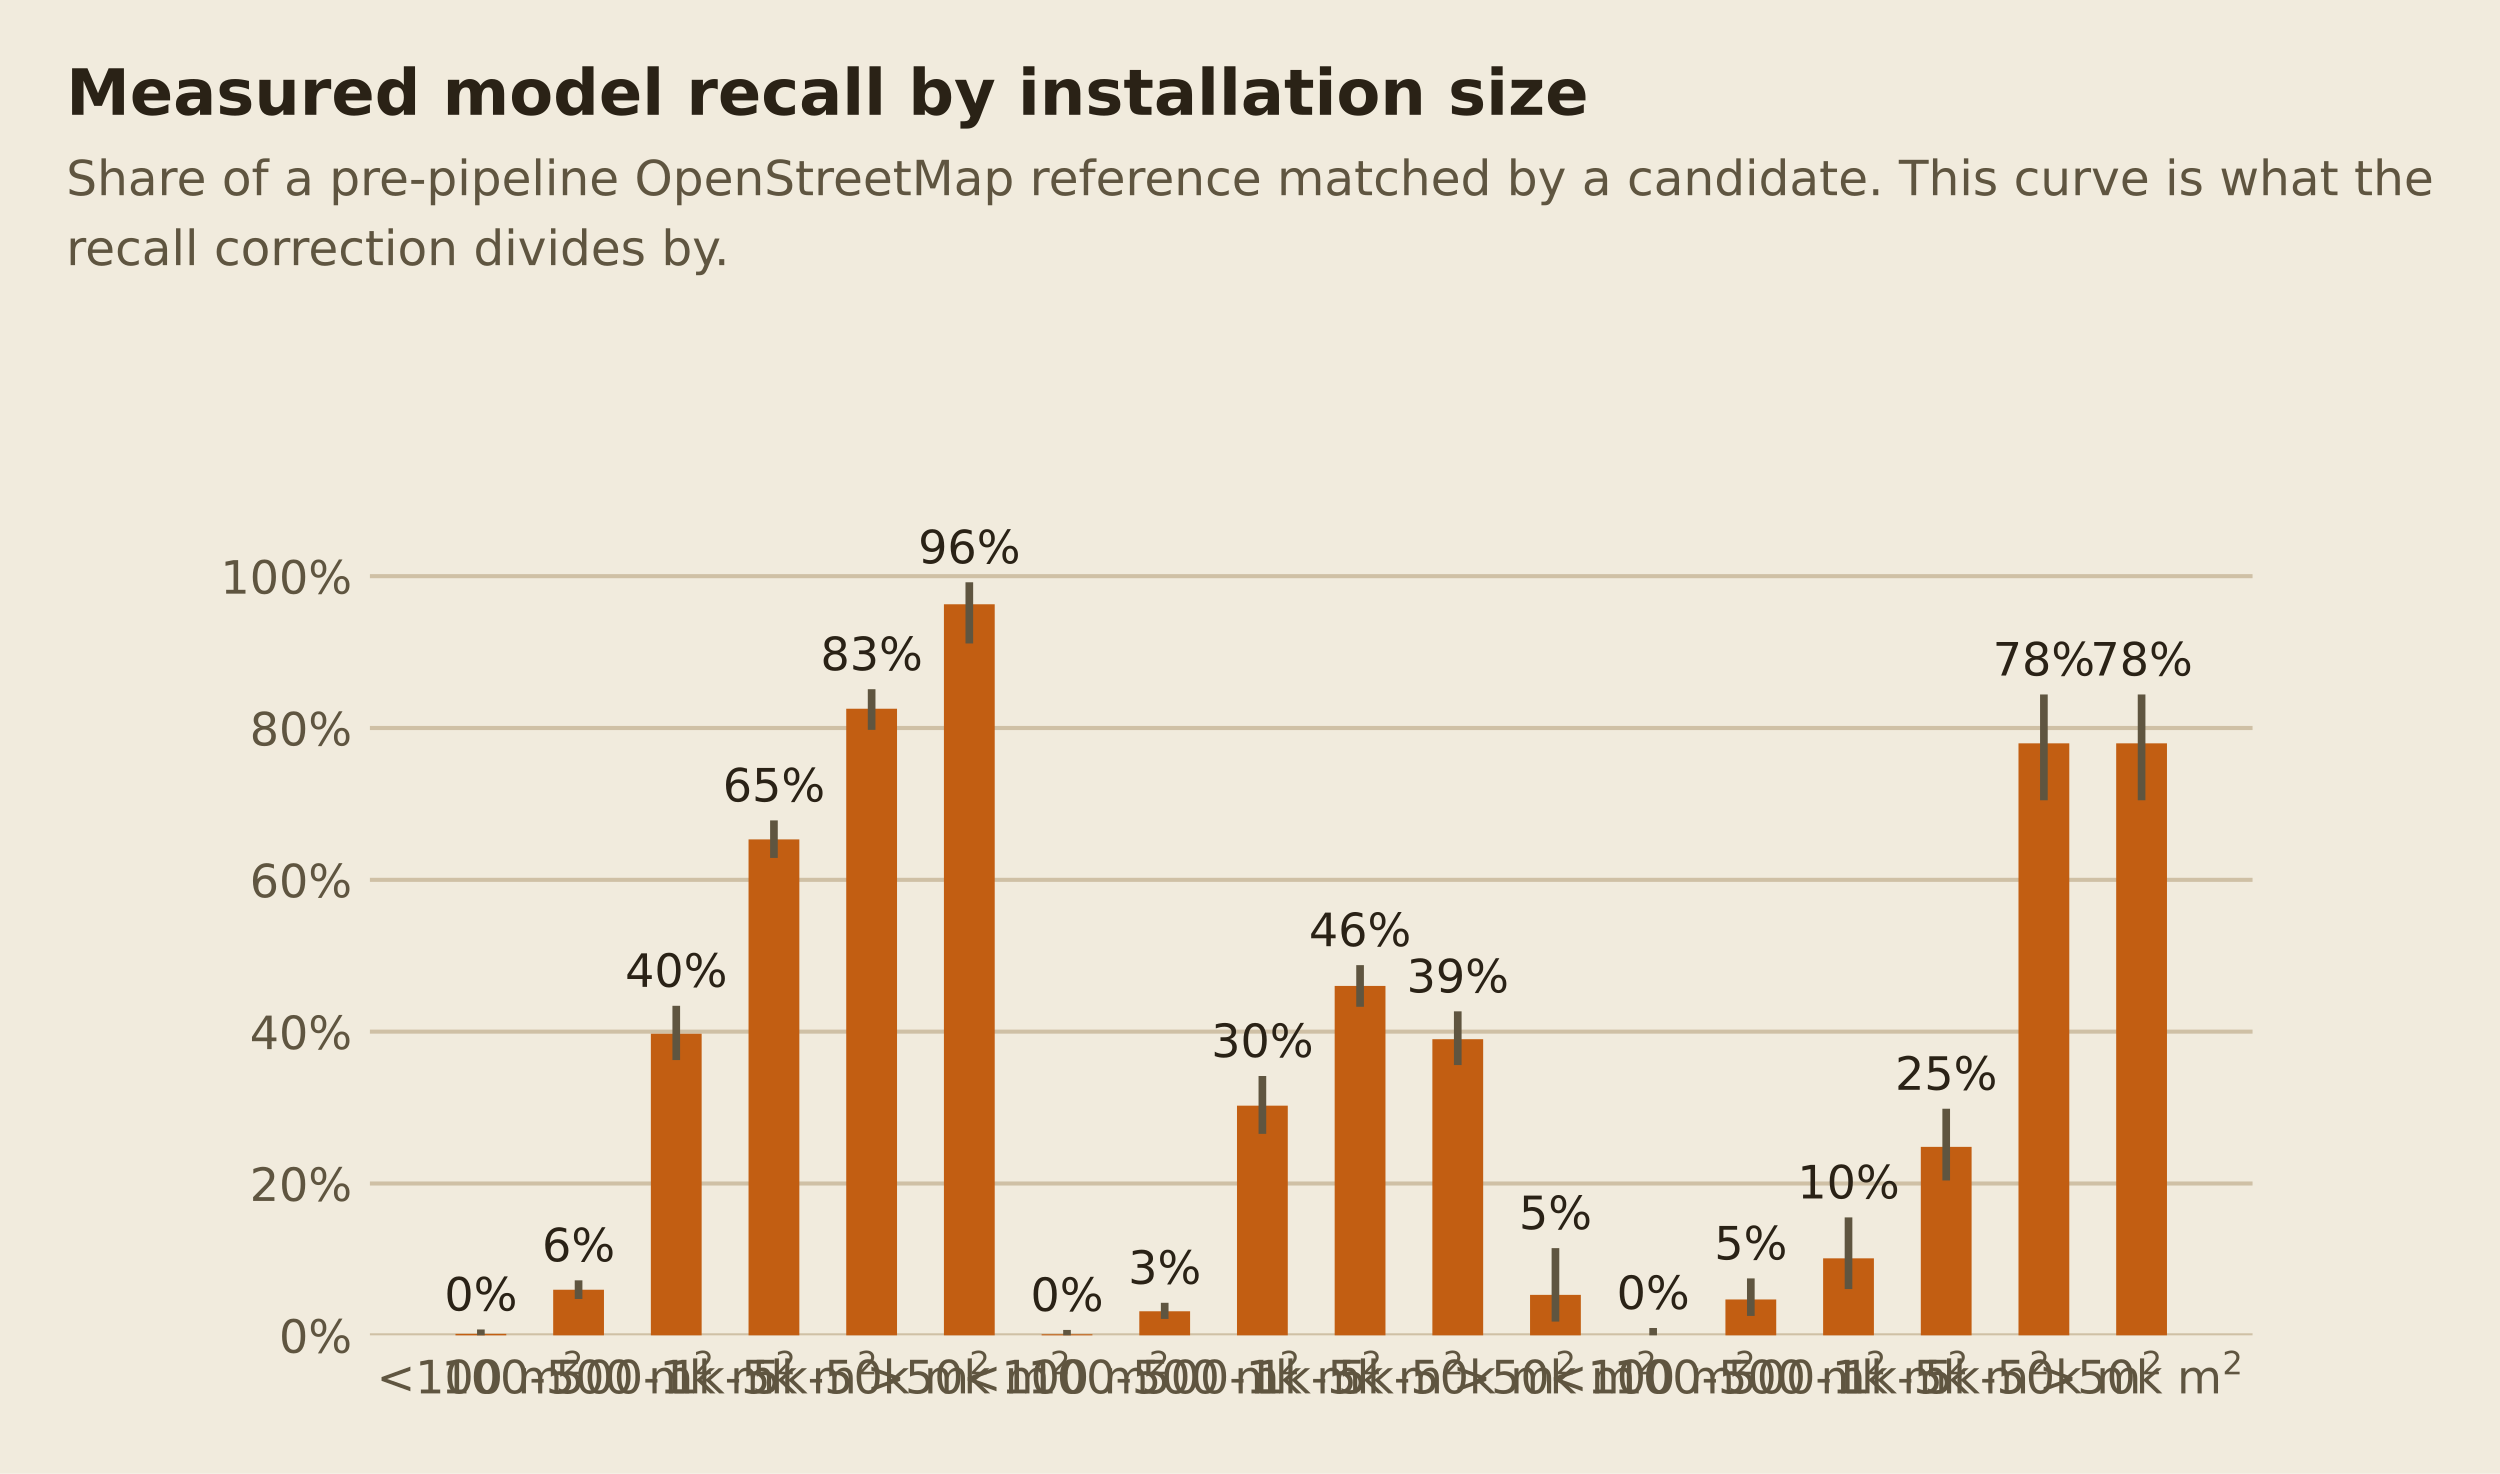
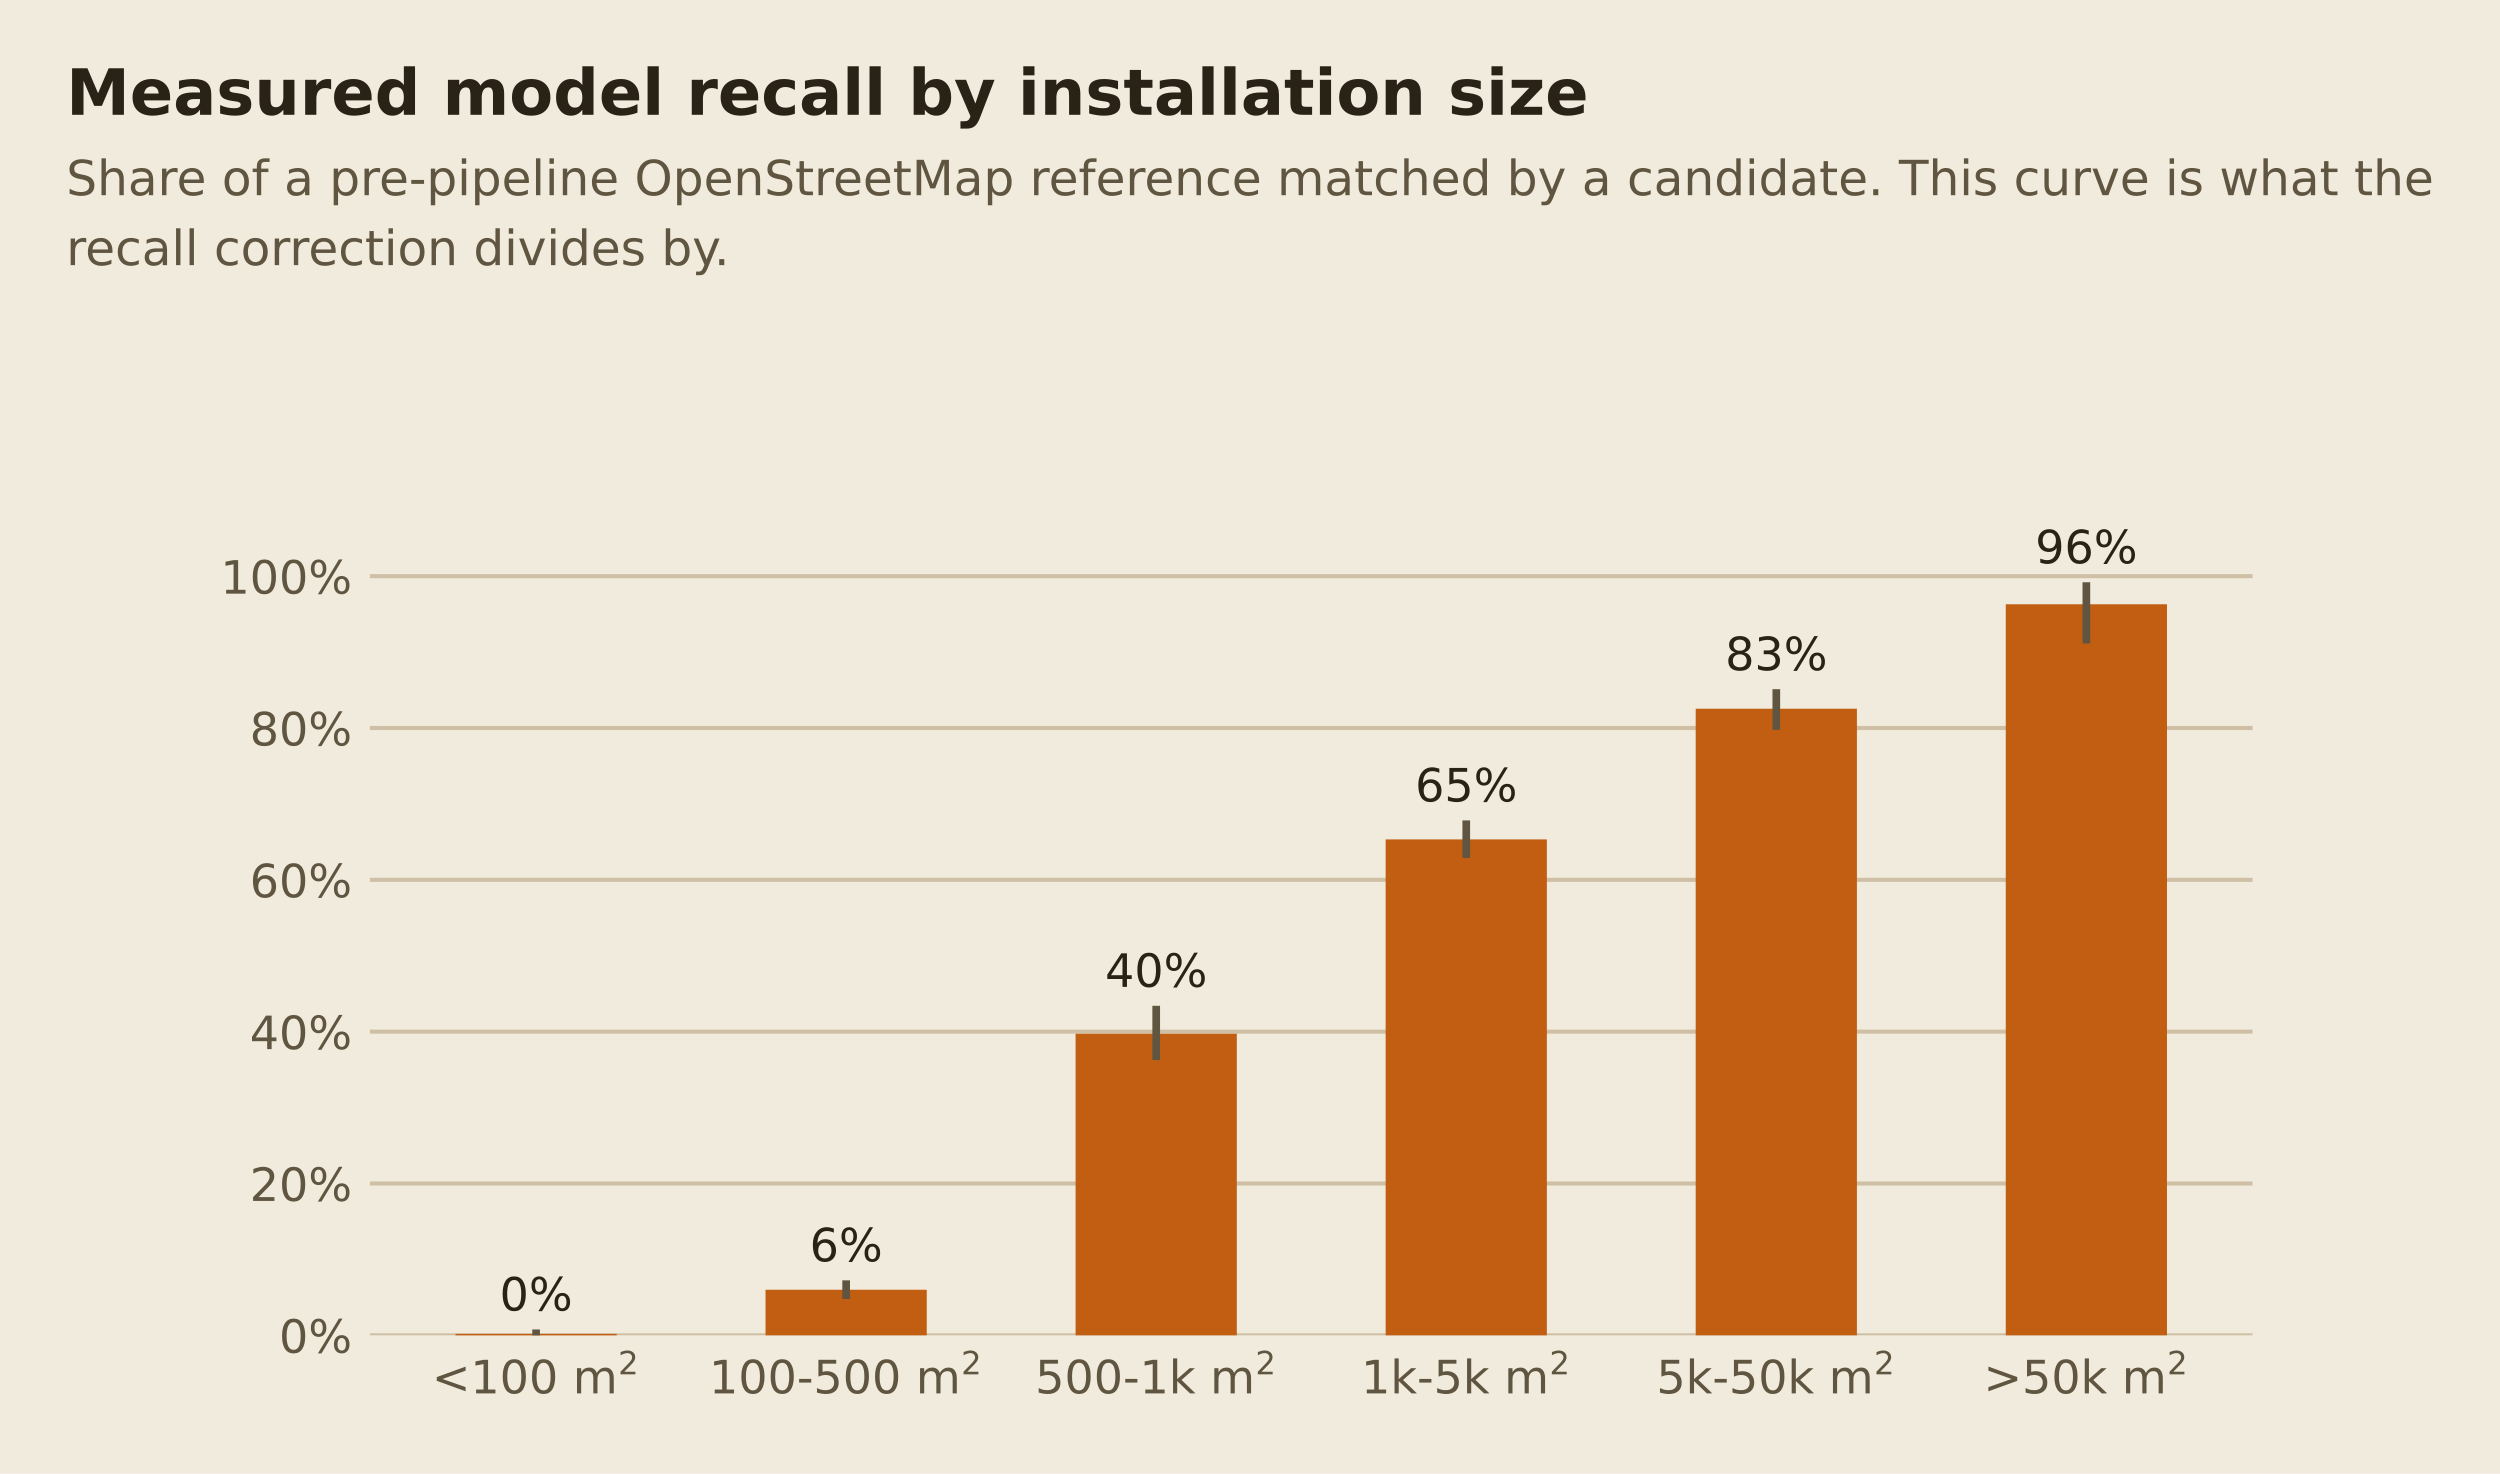
<svg xmlns="http://www.w3.org/2000/svg" width="489.045pt" height="288.292pt" viewBox="0 0 489.045 288.292" version="1.1">
  <defs>
    <style type="text/css">*{stroke-linejoin: round; stroke-linecap: butt}</style>
  </defs>
  <g id="figure_1">
    <g id="patch_1">
      <path d="M 0 288.292  L 489.045 288.292  L 489.045 0  L 0 0  z " style="fill: #f1ebdd" />
    </g>
    <g id="axes_1">
      <g id="patch_2">
        <path d="M 72.36 261.21  L 440.64 261.21  L 440.64 94.89  L 72.36 94.89  z " style="fill: #f1ebdd" />
      </g>
      <g id="matplotlib.axis_1">
        <g id="xtick_1">
          <g id="line2d_1" />
          <g id="text_1">
-             <g style="fill: #5f5540" transform="translate(73.68349 273.17)">
+             <g style="fill: #5f5540" transform="translate(84.48457 273.17)">
              <text>
                <tspan x="0" y="-0.602" style="font-size: 9px; font-family: 'DejaVu Sans'; fill: #5f5540">&lt;</tspan>
                <tspan x="7.541" y="-0.602" style="font-size: 9px; font-family: 'DejaVu Sans'; fill: #5f5540">1</tspan>
                <tspan x="13.267" y="-0.602" style="font-size: 9px; font-family: 'DejaVu Sans'; fill: #5f5540">0</tspan>
                <tspan x="18.993" y="-0.602" style="font-size: 9px; font-family: 'DejaVu Sans'; fill: #5f5540">0</tspan>
                <tspan x="24.719" y="-0.602" style="font-size: 9px; font-family: 'DejaVu Sans'; fill: #5f5540"> </tspan>
                <tspan x="27.58" y="-0.602" style="font-size: 9px; font-family: 'DejaVu Sans'; fill: #5f5540">m</tspan>
                <tspan x="36.433" y="-4.319" style="font-size: 6.3px; font-family: 'DejaVu Sans'; fill: #5f5540">2</tspan>
              </text>
            </g>
          </g>
        </g>
        <g id="xtick_2">
          <g id="line2d_2" />
          <g id="text_2">
-             <g style="fill: #5f5540" transform="translate(86.35808 273.17)">
+             <g style="fill: #5f5540" transform="translate(138.7017 273.17)">
              <text>
                <tspan x="0" y="-0.602" style="font-size: 9px; font-family: 'DejaVu Sans'; fill: #5f5540">1</tspan>
                <tspan x="5.726" y="-0.602" style="font-size: 9px; font-family: 'DejaVu Sans'; fill: #5f5540">0</tspan>
                <tspan x="11.452" y="-0.602" style="font-size: 9px; font-family: 'DejaVu Sans'; fill: #5f5540">0</tspan>
                <tspan x="17.178" y="-0.602" style="font-size: 9px; font-family: 'DejaVu Sans'; fill: #5f5540">-</tspan>
                <tspan x="20.426" y="-0.602" style="font-size: 9px; font-family: 'DejaVu Sans'; fill: #5f5540">5</tspan>
                <tspan x="26.152" y="-0.602" style="font-size: 9px; font-family: 'DejaVu Sans'; fill: #5f5540">0</tspan>
                <tspan x="31.878" y="-0.602" style="font-size: 9px; font-family: 'DejaVu Sans'; fill: #5f5540">0</tspan>
                <tspan x="37.604" y="-0.602" style="font-size: 9px; font-family: 'DejaVu Sans'; fill: #5f5540"> </tspan>
                <tspan x="40.465" y="-0.602" style="font-size: 9px; font-family: 'DejaVu Sans'; fill: #5f5540">m</tspan>
                <tspan x="49.318" y="-4.319" style="font-size: 6.3px; font-family: 'DejaVu Sans'; fill: #5f5540">2</tspan>
              </text>
            </g>
          </g>
        </g>
        <g id="xtick_3">
          <g id="line2d_3" />
          <g id="text_3">
-             <g style="fill: #5f5540" transform="translate(108.6177 273.17)">
+             <g style="fill: #5f5540" transform="translate(202.5039 273.17)">
              <text>
                <tspan x="0" y="-0.602" style="font-size: 9px; font-family: 'DejaVu Sans'; fill: #5f5540">5</tspan>
                <tspan x="5.726" y="-0.602" style="font-size: 9px; font-family: 'DejaVu Sans'; fill: #5f5540">0</tspan>
                <tspan x="11.452" y="-0.602" style="font-size: 9px; font-family: 'DejaVu Sans'; fill: #5f5540">0</tspan>
                <tspan x="17.178" y="-0.602" style="font-size: 9px; font-family: 'DejaVu Sans'; fill: #5f5540">-</tspan>
                <tspan x="20.426" y="-0.602" style="font-size: 9px; font-family: 'DejaVu Sans'; fill: #5f5540">1</tspan>
                <tspan x="26.152" y="-0.602" style="font-size: 9px; font-family: 'DejaVu Sans'; fill: #5f5540">k</tspan>
                <tspan x="31.364" y="-0.602" style="font-size: 9px; font-family: 'DejaVu Sans'; fill: #5f5540"> </tspan>
                <tspan x="34.225" y="-0.602" style="font-size: 9px; font-family: 'DejaVu Sans'; fill: #5f5540">m</tspan>
                <tspan x="43.078" y="-4.319" style="font-size: 6.3px; font-family: 'DejaVu Sans'; fill: #5f5540">2</tspan>
              </text>
            </g>
          </g>
        </g>
        <g id="xtick_4">
          <g id="line2d_4" />
          <g id="text_4">
-             <g style="fill: #5f5540" transform="translate(130.8323 273.17)">
+             <g style="fill: #5f5540" transform="translate(266.2611 273.17)">
              <text>
                <tspan x="0" y="-0.602" style="font-size: 9px; font-family: 'DejaVu Sans'; fill: #5f5540">1</tspan>
                <tspan x="5.726" y="-0.602" style="font-size: 9px; font-family: 'DejaVu Sans'; fill: #5f5540">k</tspan>
                <tspan x="10.938" y="-0.602" style="font-size: 9px; font-family: 'DejaVu Sans'; fill: #5f5540">-</tspan>
                <tspan x="14.186" y="-0.602" style="font-size: 9px; font-family: 'DejaVu Sans'; fill: #5f5540">5</tspan>
                <tspan x="19.912" y="-0.602" style="font-size: 9px; font-family: 'DejaVu Sans'; fill: #5f5540">k</tspan>
                <tspan x="25.124" y="-0.602" style="font-size: 9px; font-family: 'DejaVu Sans'; fill: #5f5540"> </tspan>
                <tspan x="27.984" y="-0.602" style="font-size: 9px; font-family: 'DejaVu Sans'; fill: #5f5540">m</tspan>
                <tspan x="36.838" y="-4.319" style="font-size: 6.3px; font-family: 'DejaVu Sans'; fill: #5f5540">2</tspan>
              </text>
            </g>
          </g>
        </g>
        <g id="xtick_5">
          <g id="line2d_5" />
          <g id="text_5">
-             <g style="fill: #5f5540" transform="translate(147.0618 273.17)">
+             <g style="fill: #5f5540" transform="translate(324.0333 273.17)">
              <text>
                <tspan x="0" y="-0.602" style="font-size: 9px; font-family: 'DejaVu Sans'; fill: #5f5540">5</tspan>
                <tspan x="5.726" y="-0.602" style="font-size: 9px; font-family: 'DejaVu Sans'; fill: #5f5540">k</tspan>
                <tspan x="10.938" y="-0.602" style="font-size: 9px; font-family: 'DejaVu Sans'; fill: #5f5540">-</tspan>
                <tspan x="14.186" y="-0.602" style="font-size: 9px; font-family: 'DejaVu Sans'; fill: #5f5540">5</tspan>
                <tspan x="19.912" y="-0.602" style="font-size: 9px; font-family: 'DejaVu Sans'; fill: #5f5540">0</tspan>
                <tspan x="25.638" y="-0.602" style="font-size: 9px; font-family: 'DejaVu Sans'; fill: #5f5540">k</tspan>
                <tspan x="30.85" y="-0.602" style="font-size: 9px; font-family: 'DejaVu Sans'; fill: #5f5540"> </tspan>
                <tspan x="33.71" y="-0.602" style="font-size: 9px; font-family: 'DejaVu Sans'; fill: #5f5540">m</tspan>
                <tspan x="42.564" y="-4.319" style="font-size: 6.3px; font-family: 'DejaVu Sans'; fill: #5f5540">2</tspan>
              </text>
            </g>
          </g>
        </g>
        <g id="xtick_6">
          <g id="line2d_6" />
          <g id="text_6">
-             <g style="fill: #5f5540" transform="translate(169.5014 273.17)">
+             <g style="fill: #5f5540" transform="translate(388.0154 273.17)">
              <text>
                <tspan x="0" y="-0.602" style="font-size: 9px; font-family: 'DejaVu Sans'; fill: #5f5540">&gt;</tspan>
                <tspan x="7.541" y="-0.602" style="font-size: 9px; font-family: 'DejaVu Sans'; fill: #5f5540">5</tspan>
                <tspan x="13.267" y="-0.602" style="font-size: 9px; font-family: 'DejaVu Sans'; fill: #5f5540">0</tspan>
                <tspan x="18.993" y="-0.602" style="font-size: 9px; font-family: 'DejaVu Sans'; fill: #5f5540">k</tspan>
                <tspan x="24.205" y="-0.602" style="font-size: 9px; font-family: 'DejaVu Sans'; fill: #5f5540"> </tspan>
                <tspan x="27.066" y="-0.602" style="font-size: 9px; font-family: 'DejaVu Sans'; fill: #5f5540">m</tspan>
                <tspan x="35.919" y="-4.319" style="font-size: 6.3px; font-family: 'DejaVu Sans'; fill: #5f5540">2</tspan>
              </text>
            </g>
          </g>
        </g>
-         <g id="xtick_7">
-           <g id="line2d_7" />
-           <g id="text_7">
-             <g style="fill: #5f5540" transform="translate(188.341 273.17)">
-               <text>
-                 <tspan x="0" y="-0.602" style="font-size: 9px; font-family: 'DejaVu Sans'; fill: #5f5540">&lt;</tspan>
-                 <tspan x="7.541" y="-0.602" style="font-size: 9px; font-family: 'DejaVu Sans'; fill: #5f5540">1</tspan>
-                 <tspan x="13.267" y="-0.602" style="font-size: 9px; font-family: 'DejaVu Sans'; fill: #5f5540">0</tspan>
-                 <tspan x="18.993" y="-0.602" style="font-size: 9px; font-family: 'DejaVu Sans'; fill: #5f5540">0</tspan>
-                 <tspan x="24.719" y="-0.602" style="font-size: 9px; font-family: 'DejaVu Sans'; fill: #5f5540"> </tspan>
-                 <tspan x="27.58" y="-0.602" style="font-size: 9px; font-family: 'DejaVu Sans'; fill: #5f5540">m</tspan>
-                 <tspan x="36.433" y="-4.319" style="font-size: 6.3px; font-family: 'DejaVu Sans'; fill: #5f5540">2</tspan>
-               </text>
-             </g>
-           </g>
-         </g>
-         <g id="xtick_8">
-           <g id="line2d_8" />
-           <g id="text_8">
-             <g style="fill: #5f5540" transform="translate(201.0156 273.17)">
-               <text>
-                 <tspan x="0" y="-0.602" style="font-size: 9px; font-family: 'DejaVu Sans'; fill: #5f5540">1</tspan>
-                 <tspan x="5.726" y="-0.602" style="font-size: 9px; font-family: 'DejaVu Sans'; fill: #5f5540">0</tspan>
-                 <tspan x="11.452" y="-0.602" style="font-size: 9px; font-family: 'DejaVu Sans'; fill: #5f5540">0</tspan>
-                 <tspan x="17.178" y="-0.602" style="font-size: 9px; font-family: 'DejaVu Sans'; fill: #5f5540">-</tspan>
-                 <tspan x="20.426" y="-0.602" style="font-size: 9px; font-family: 'DejaVu Sans'; fill: #5f5540">5</tspan>
-                 <tspan x="26.152" y="-0.602" style="font-size: 9px; font-family: 'DejaVu Sans'; fill: #5f5540">0</tspan>
-                 <tspan x="31.878" y="-0.602" style="font-size: 9px; font-family: 'DejaVu Sans'; fill: #5f5540">0</tspan>
-                 <tspan x="37.604" y="-0.602" style="font-size: 9px; font-family: 'DejaVu Sans'; fill: #5f5540"> </tspan>
-                 <tspan x="40.465" y="-0.602" style="font-size: 9px; font-family: 'DejaVu Sans'; fill: #5f5540">m</tspan>
-                 <tspan x="49.318" y="-4.319" style="font-size: 6.3px; font-family: 'DejaVu Sans'; fill: #5f5540">2</tspan>
-               </text>
-             </g>
-           </g>
-         </g>
-         <g id="xtick_9">
-           <g id="line2d_9" />
-           <g id="text_9">
-             <g style="fill: #5f5540" transform="translate(223.2752 273.17)">
-               <text>
-                 <tspan x="0" y="-0.602" style="font-size: 9px; font-family: 'DejaVu Sans'; fill: #5f5540">5</tspan>
-                 <tspan x="5.726" y="-0.602" style="font-size: 9px; font-family: 'DejaVu Sans'; fill: #5f5540">0</tspan>
-                 <tspan x="11.452" y="-0.602" style="font-size: 9px; font-family: 'DejaVu Sans'; fill: #5f5540">0</tspan>
-                 <tspan x="17.178" y="-0.602" style="font-size: 9px; font-family: 'DejaVu Sans'; fill: #5f5540">-</tspan>
-                 <tspan x="20.426" y="-0.602" style="font-size: 9px; font-family: 'DejaVu Sans'; fill: #5f5540">1</tspan>
-                 <tspan x="26.152" y="-0.602" style="font-size: 9px; font-family: 'DejaVu Sans'; fill: #5f5540">k</tspan>
-                 <tspan x="31.364" y="-0.602" style="font-size: 9px; font-family: 'DejaVu Sans'; fill: #5f5540"> </tspan>
-                 <tspan x="34.225" y="-0.602" style="font-size: 9px; font-family: 'DejaVu Sans'; fill: #5f5540">m</tspan>
-                 <tspan x="43.078" y="-4.319" style="font-size: 6.3px; font-family: 'DejaVu Sans'; fill: #5f5540">2</tspan>
-               </text>
-             </g>
-           </g>
-         </g>
-         <g id="xtick_10">
-           <g id="line2d_10" />
-           <g id="text_10">
-             <g style="fill: #5f5540" transform="translate(245.4898 273.17)">
-               <text>
-                 <tspan x="0" y="-0.602" style="font-size: 9px; font-family: 'DejaVu Sans'; fill: #5f5540">1</tspan>
-                 <tspan x="5.726" y="-0.602" style="font-size: 9px; font-family: 'DejaVu Sans'; fill: #5f5540">k</tspan>
-                 <tspan x="10.938" y="-0.602" style="font-size: 9px; font-family: 'DejaVu Sans'; fill: #5f5540">-</tspan>
-                 <tspan x="14.186" y="-0.602" style="font-size: 9px; font-family: 'DejaVu Sans'; fill: #5f5540">5</tspan>
-                 <tspan x="19.912" y="-0.602" style="font-size: 9px; font-family: 'DejaVu Sans'; fill: #5f5540">k</tspan>
-                 <tspan x="25.124" y="-0.602" style="font-size: 9px; font-family: 'DejaVu Sans'; fill: #5f5540"> </tspan>
-                 <tspan x="27.984" y="-0.602" style="font-size: 9px; font-family: 'DejaVu Sans'; fill: #5f5540">m</tspan>
-                 <tspan x="36.838" y="-4.319" style="font-size: 6.3px; font-family: 'DejaVu Sans'; fill: #5f5540">2</tspan>
-               </text>
-             </g>
-           </g>
-         </g>
-         <g id="xtick_11">
-           <g id="line2d_11" />
-           <g id="text_11">
-             <g style="fill: #5f5540" transform="translate(261.7194 273.17)">
-               <text>
-                 <tspan x="0" y="-0.602" style="font-size: 9px; font-family: 'DejaVu Sans'; fill: #5f5540">5</tspan>
-                 <tspan x="5.726" y="-0.602" style="font-size: 9px; font-family: 'DejaVu Sans'; fill: #5f5540">k</tspan>
-                 <tspan x="10.938" y="-0.602" style="font-size: 9px; font-family: 'DejaVu Sans'; fill: #5f5540">-</tspan>
-                 <tspan x="14.186" y="-0.602" style="font-size: 9px; font-family: 'DejaVu Sans'; fill: #5f5540">5</tspan>
-                 <tspan x="19.912" y="-0.602" style="font-size: 9px; font-family: 'DejaVu Sans'; fill: #5f5540">0</tspan>
-                 <tspan x="25.638" y="-0.602" style="font-size: 9px; font-family: 'DejaVu Sans'; fill: #5f5540">k</tspan>
-                 <tspan x="30.85" y="-0.602" style="font-size: 9px; font-family: 'DejaVu Sans'; fill: #5f5540"> </tspan>
-                 <tspan x="33.71" y="-0.602" style="font-size: 9px; font-family: 'DejaVu Sans'; fill: #5f5540">m</tspan>
-                 <tspan x="42.564" y="-4.319" style="font-size: 6.3px; font-family: 'DejaVu Sans'; fill: #5f5540">2</tspan>
-               </text>
-             </g>
-           </g>
-         </g>
-         <g id="xtick_12">
-           <g id="line2d_12" />
-           <g id="text_12">
-             <g style="fill: #5f5540" transform="translate(284.159 273.17)">
-               <text>
-                 <tspan x="0" y="-0.602" style="font-size: 9px; font-family: 'DejaVu Sans'; fill: #5f5540">&gt;</tspan>
-                 <tspan x="7.541" y="-0.602" style="font-size: 9px; font-family: 'DejaVu Sans'; fill: #5f5540">5</tspan>
-                 <tspan x="13.267" y="-0.602" style="font-size: 9px; font-family: 'DejaVu Sans'; fill: #5f5540">0</tspan>
-                 <tspan x="18.993" y="-0.602" style="font-size: 9px; font-family: 'DejaVu Sans'; fill: #5f5540">k</tspan>
-                 <tspan x="24.205" y="-0.602" style="font-size: 9px; font-family: 'DejaVu Sans'; fill: #5f5540"> </tspan>
-                 <tspan x="27.066" y="-0.602" style="font-size: 9px; font-family: 'DejaVu Sans'; fill: #5f5540">m</tspan>
-                 <tspan x="35.919" y="-4.319" style="font-size: 6.3px; font-family: 'DejaVu Sans'; fill: #5f5540">2</tspan>
-               </text>
-             </g>
-           </g>
-         </g>
-         <g id="xtick_13">
-           <g id="line2d_13" />
-           <g id="text_13">
-             <g style="fill: #5f5540" transform="translate(302.9986 273.17)">
-               <text>
-                 <tspan x="0" y="-0.602" style="font-size: 9px; font-family: 'DejaVu Sans'; fill: #5f5540">&lt;</tspan>
-                 <tspan x="7.541" y="-0.602" style="font-size: 9px; font-family: 'DejaVu Sans'; fill: #5f5540">1</tspan>
-                 <tspan x="13.267" y="-0.602" style="font-size: 9px; font-family: 'DejaVu Sans'; fill: #5f5540">0</tspan>
-                 <tspan x="18.993" y="-0.602" style="font-size: 9px; font-family: 'DejaVu Sans'; fill: #5f5540">0</tspan>
-                 <tspan x="24.719" y="-0.602" style="font-size: 9px; font-family: 'DejaVu Sans'; fill: #5f5540"> </tspan>
-                 <tspan x="27.58" y="-0.602" style="font-size: 9px; font-family: 'DejaVu Sans'; fill: #5f5540">m</tspan>
-                 <tspan x="36.433" y="-4.319" style="font-size: 6.3px; font-family: 'DejaVu Sans'; fill: #5f5540">2</tspan>
-               </text>
-             </g>
-           </g>
-         </g>
-         <g id="xtick_14">
-           <g id="line2d_14" />
-           <g id="text_14">
-             <g style="fill: #5f5540" transform="translate(315.6732 273.17)">
-               <text>
-                 <tspan x="0" y="-0.602" style="font-size: 9px; font-family: 'DejaVu Sans'; fill: #5f5540">1</tspan>
-                 <tspan x="5.726" y="-0.602" style="font-size: 9px; font-family: 'DejaVu Sans'; fill: #5f5540">0</tspan>
-                 <tspan x="11.452" y="-0.602" style="font-size: 9px; font-family: 'DejaVu Sans'; fill: #5f5540">0</tspan>
-                 <tspan x="17.178" y="-0.602" style="font-size: 9px; font-family: 'DejaVu Sans'; fill: #5f5540">-</tspan>
-                 <tspan x="20.426" y="-0.602" style="font-size: 9px; font-family: 'DejaVu Sans'; fill: #5f5540">5</tspan>
-                 <tspan x="26.152" y="-0.602" style="font-size: 9px; font-family: 'DejaVu Sans'; fill: #5f5540">0</tspan>
-                 <tspan x="31.878" y="-0.602" style="font-size: 9px; font-family: 'DejaVu Sans'; fill: #5f5540">0</tspan>
-                 <tspan x="37.604" y="-0.602" style="font-size: 9px; font-family: 'DejaVu Sans'; fill: #5f5540"> </tspan>
-                 <tspan x="40.465" y="-0.602" style="font-size: 9px; font-family: 'DejaVu Sans'; fill: #5f5540">m</tspan>
-                 <tspan x="49.318" y="-4.319" style="font-size: 6.3px; font-family: 'DejaVu Sans'; fill: #5f5540">2</tspan>
-               </text>
-             </g>
-           </g>
-         </g>
-         <g id="xtick_15">
-           <g id="line2d_15" />
-           <g id="text_15">
-             <g style="fill: #5f5540" transform="translate(337.9327 273.17)">
-               <text>
-                 <tspan x="0" y="-0.602" style="font-size: 9px; font-family: 'DejaVu Sans'; fill: #5f5540">5</tspan>
-                 <tspan x="5.726" y="-0.602" style="font-size: 9px; font-family: 'DejaVu Sans'; fill: #5f5540">0</tspan>
-                 <tspan x="11.452" y="-0.602" style="font-size: 9px; font-family: 'DejaVu Sans'; fill: #5f5540">0</tspan>
-                 <tspan x="17.178" y="-0.602" style="font-size: 9px; font-family: 'DejaVu Sans'; fill: #5f5540">-</tspan>
-                 <tspan x="20.426" y="-0.602" style="font-size: 9px; font-family: 'DejaVu Sans'; fill: #5f5540">1</tspan>
-                 <tspan x="26.152" y="-0.602" style="font-size: 9px; font-family: 'DejaVu Sans'; fill: #5f5540">k</tspan>
-                 <tspan x="31.364" y="-0.602" style="font-size: 9px; font-family: 'DejaVu Sans'; fill: #5f5540"> </tspan>
-                 <tspan x="34.225" y="-0.602" style="font-size: 9px; font-family: 'DejaVu Sans'; fill: #5f5540">m</tspan>
-                 <tspan x="43.078" y="-4.319" style="font-size: 6.3px; font-family: 'DejaVu Sans'; fill: #5f5540">2</tspan>
-               </text>
-             </g>
-           </g>
-         </g>
-         <g id="xtick_16">
-           <g id="line2d_16" />
-           <g id="text_16">
-             <g style="fill: #5f5540" transform="translate(360.1473 273.17)">
-               <text>
-                 <tspan x="0" y="-0.602" style="font-size: 9px; font-family: 'DejaVu Sans'; fill: #5f5540">1</tspan>
-                 <tspan x="5.726" y="-0.602" style="font-size: 9px; font-family: 'DejaVu Sans'; fill: #5f5540">k</tspan>
-                 <tspan x="10.938" y="-0.602" style="font-size: 9px; font-family: 'DejaVu Sans'; fill: #5f5540">-</tspan>
-                 <tspan x="14.186" y="-0.602" style="font-size: 9px; font-family: 'DejaVu Sans'; fill: #5f5540">5</tspan>
-                 <tspan x="19.912" y="-0.602" style="font-size: 9px; font-family: 'DejaVu Sans'; fill: #5f5540">k</tspan>
-                 <tspan x="25.124" y="-0.602" style="font-size: 9px; font-family: 'DejaVu Sans'; fill: #5f5540"> </tspan>
-                 <tspan x="27.984" y="-0.602" style="font-size: 9px; font-family: 'DejaVu Sans'; fill: #5f5540">m</tspan>
-                 <tspan x="36.838" y="-4.319" style="font-size: 6.3px; font-family: 'DejaVu Sans'; fill: #5f5540">2</tspan>
-               </text>
-             </g>
-           </g>
-         </g>
-         <g id="xtick_17">
-           <g id="line2d_17" />
-           <g id="text_17">
-             <g style="fill: #5f5540" transform="translate(376.3769 273.17)">
-               <text>
-                 <tspan x="0" y="-0.602" style="font-size: 9px; font-family: 'DejaVu Sans'; fill: #5f5540">5</tspan>
-                 <tspan x="5.726" y="-0.602" style="font-size: 9px; font-family: 'DejaVu Sans'; fill: #5f5540">k</tspan>
-                 <tspan x="10.938" y="-0.602" style="font-size: 9px; font-family: 'DejaVu Sans'; fill: #5f5540">-</tspan>
-                 <tspan x="14.186" y="-0.602" style="font-size: 9px; font-family: 'DejaVu Sans'; fill: #5f5540">5</tspan>
-                 <tspan x="19.912" y="-0.602" style="font-size: 9px; font-family: 'DejaVu Sans'; fill: #5f5540">0</tspan>
-                 <tspan x="25.638" y="-0.602" style="font-size: 9px; font-family: 'DejaVu Sans'; fill: #5f5540">k</tspan>
-                 <tspan x="30.85" y="-0.602" style="font-size: 9px; font-family: 'DejaVu Sans'; fill: #5f5540"> </tspan>
-                 <tspan x="33.71" y="-0.602" style="font-size: 9px; font-family: 'DejaVu Sans'; fill: #5f5540">m</tspan>
-                 <tspan x="42.564" y="-4.319" style="font-size: 6.3px; font-family: 'DejaVu Sans'; fill: #5f5540">2</tspan>
-               </text>
-             </g>
-           </g>
-         </g>
-         <g id="xtick_18">
-           <g id="line2d_18" />
-           <g id="text_18">
-             <g style="fill: #5f5540" transform="translate(398.8165 273.17)">
-               <text>
-                 <tspan x="0" y="-0.602" style="font-size: 9px; font-family: 'DejaVu Sans'; fill: #5f5540">&gt;</tspan>
-                 <tspan x="7.541" y="-0.602" style="font-size: 9px; font-family: 'DejaVu Sans'; fill: #5f5540">5</tspan>
-                 <tspan x="13.267" y="-0.602" style="font-size: 9px; font-family: 'DejaVu Sans'; fill: #5f5540">0</tspan>
-                 <tspan x="18.993" y="-0.602" style="font-size: 9px; font-family: 'DejaVu Sans'; fill: #5f5540">k</tspan>
-                 <tspan x="24.205" y="-0.602" style="font-size: 9px; font-family: 'DejaVu Sans'; fill: #5f5540"> </tspan>
-                 <tspan x="27.066" y="-0.602" style="font-size: 9px; font-family: 'DejaVu Sans'; fill: #5f5540">m</tspan>
-                 <tspan x="35.919" y="-4.319" style="font-size: 6.3px; font-family: 'DejaVu Sans'; fill: #5f5540">2</tspan>
-               </text>
-             </g>
-           </g>
-         </g>
      </g>
      <g id="matplotlib.axis_2">
        <g id="ytick_1">
-           <g id="line2d_19">
-             <path d="M 72.36 261.21  L 440.64 261.21  " clip-path="url(#pd2aa7f507b)" style="fill: none; stroke: #cfc0a5; stroke-width: 0.8; stroke-linecap: square" />
-           </g>
-           <g id="line2d_20" />
-           <g id="text_19">
+           <g id="line2d_7">
+             <path d="M 72.36 261.21  L 440.64 261.21  " clip-path="url(#pbccee466c9)" style="fill: none; stroke: #cfc0a5; stroke-width: 0.8; stroke-linecap: square" />
+           </g>
+           <g id="line2d_8" />
+           <g id="text_7">
            <text style="font-size: 9px; font-family: 'DejaVu Sans'; text-anchor: end; fill: #5f5540" x="68.86" y="264.629" transform="rotate(-0 68.86 264.629)">0%</text>
          </g>
        </g>
        <g id="ytick_2">
-           <g id="line2d_21">
-             <path d="M 72.36 231.51  L 440.64 231.51  " clip-path="url(#pd2aa7f507b)" style="fill: none; stroke: #cfc0a5; stroke-width: 0.8; stroke-linecap: square" />
-           </g>
-           <g id="line2d_22" />
-           <g id="text_20">
+           <g id="line2d_9">
+             <path d="M 72.36 231.51  L 440.64 231.51  " clip-path="url(#pbccee466c9)" style="fill: none; stroke: #cfc0a5; stroke-width: 0.8; stroke-linecap: square" />
+           </g>
+           <g id="line2d_10" />
+           <g id="text_8">
            <text style="font-size: 9px; font-family: 'DejaVu Sans'; text-anchor: end; fill: #5f5540" x="68.86" y="234.929" transform="rotate(-0 68.86 234.929)">20%</text>
          </g>
        </g>
        <g id="ytick_3">
-           <g id="line2d_23">
-             <path d="M 72.36 201.81  L 440.64 201.81  " clip-path="url(#pd2aa7f507b)" style="fill: none; stroke: #cfc0a5; stroke-width: 0.8; stroke-linecap: square" />
-           </g>
-           <g id="line2d_24" />
-           <g id="text_21">
+           <g id="line2d_11">
+             <path d="M 72.36 201.81  L 440.64 201.81  " clip-path="url(#pbccee466c9)" style="fill: none; stroke: #cfc0a5; stroke-width: 0.8; stroke-linecap: square" />
+           </g>
+           <g id="line2d_12" />
+           <g id="text_9">
            <text style="font-size: 9px; font-family: 'DejaVu Sans'; text-anchor: end; fill: #5f5540" x="68.86" y="205.229" transform="rotate(-0 68.86 205.229)">40%</text>
          </g>
        </g>
        <g id="ytick_4">
-           <g id="line2d_25">
-             <path d="M 72.36 172.11  L 440.64 172.11  " clip-path="url(#pd2aa7f507b)" style="fill: none; stroke: #cfc0a5; stroke-width: 0.8; stroke-linecap: square" />
-           </g>
-           <g id="line2d_26" />
-           <g id="text_22">
+           <g id="line2d_13">
+             <path d="M 72.36 172.11  L 440.64 172.11  " clip-path="url(#pbccee466c9)" style="fill: none; stroke: #cfc0a5; stroke-width: 0.8; stroke-linecap: square" />
+           </g>
+           <g id="line2d_14" />
+           <g id="text_10">
            <text style="font-size: 9px; font-family: 'DejaVu Sans'; text-anchor: end; fill: #5f5540" x="68.86" y="175.529" transform="rotate(-0 68.86 175.529)">60%</text>
          </g>
        </g>
        <g id="ytick_5">
-           <g id="line2d_27">
-             <path d="M 72.36 142.41  L 440.64 142.41  " clip-path="url(#pd2aa7f507b)" style="fill: none; stroke: #cfc0a5; stroke-width: 0.8; stroke-linecap: square" />
-           </g>
-           <g id="line2d_28" />
-           <g id="text_23">
+           <g id="line2d_15">
+             <path d="M 72.36 142.41  L 440.64 142.41  " clip-path="url(#pbccee466c9)" style="fill: none; stroke: #cfc0a5; stroke-width: 0.8; stroke-linecap: square" />
+           </g>
+           <g id="line2d_16" />
+           <g id="text_11">
            <text style="font-size: 9px; font-family: 'DejaVu Sans'; text-anchor: end; fill: #5f5540" x="68.86" y="145.829" transform="rotate(-0 68.86 145.829)">80%</text>
          </g>
        </g>
        <g id="ytick_6">
-           <g id="line2d_29">
-             <path d="M 72.36 112.71  L 440.64 112.71  " clip-path="url(#pd2aa7f507b)" style="fill: none; stroke: #cfc0a5; stroke-width: 0.8; stroke-linecap: square" />
-           </g>
-           <g id="line2d_30" />
-           <g id="text_24">
+           <g id="line2d_17">
+             <path d="M 72.36 112.71  L 440.64 112.71  " clip-path="url(#pbccee466c9)" style="fill: none; stroke: #cfc0a5; stroke-width: 0.8; stroke-linecap: square" />
+           </g>
+           <g id="line2d_18" />
+           <g id="text_12">
            <text style="font-size: 9px; font-family: 'DejaVu Sans'; text-anchor: end; fill: #5f5540" x="68.86" y="116.129" transform="rotate(-0 68.86 116.129)">100%</text>
          </g>
        </g>
      </g>
      <g id="patch_3">
-         <path d="M 89.1 261.21  L 99.037 261.21  L 99.037 260.928  L 89.1 260.928  z " clip-path="url(#pd2aa7f507b)" style="fill: #c25e12" />
+         <path d="M 89.1 261.21  L 120.639 261.21  L 120.639 260.928  L 89.1 260.928  z " clip-path="url(#pbccee466c9)" style="fill: #c25e12" />
      </g>
      <g id="patch_4">
-         <path d="M 108.21 261.21  L 118.147 261.21  L 118.147 252.3  L 108.21 252.3  z " clip-path="url(#pd2aa7f507b)" style="fill: #c25e12" />
+         <path d="M 149.752 261.21  L 181.291 261.21  L 181.291 252.3  L 149.752 252.3  z " clip-path="url(#pbccee466c9)" style="fill: #c25e12" />
      </g>
      <g id="patch_5">
-         <path d="M 127.319 261.21  L 137.256 261.21  L 137.256 202.211  L 127.319 202.211  z " clip-path="url(#pd2aa7f507b)" style="fill: #c25e12" />
+         <path d="M 210.404 261.21  L 241.943 261.21  L 241.943 202.211  L 210.404 202.211  z " clip-path="url(#pbccee466c9)" style="fill: #c25e12" />
      </g>
      <g id="patch_6">
-         <path d="M 146.429 261.21  L 156.366 261.21  L 156.366 164.195  L 146.429 164.195  z " clip-path="url(#pd2aa7f507b)" style="fill: #c25e12" />
+         <path d="M 271.057 261.21  L 302.596 261.21  L 302.596 164.195  L 271.057 164.195  z " clip-path="url(#pbccee466c9)" style="fill: #c25e12" />
      </g>
      <g id="patch_7">
-         <path d="M 165.538 261.21  L 175.475 261.21  L 175.475 138.638  L 165.538 138.638  z " clip-path="url(#pd2aa7f507b)" style="fill: #c25e12" />
+         <path d="M 331.709 261.21  L 363.248 261.21  L 363.248 138.638  L 331.709 138.638  z " clip-path="url(#pbccee466c9)" style="fill: #c25e12" />
      </g>
      <g id="patch_8">
-         <path d="M 184.648 261.21  L 194.585 261.21  L 194.585 118.205  L 184.648 118.205  z " clip-path="url(#pd2aa7f507b)" style="fill: #c25e12" />
-       </g>
-       <g id="patch_9">
-         <path d="M 203.758 261.21  L 213.695 261.21  L 213.695 261.002  L 203.758 261.002  z " clip-path="url(#pd2aa7f507b)" style="fill: #c25e12" />
-       </g>
-       <g id="patch_10">
-         <path d="M 222.867 261.21  L 232.804 261.21  L 232.804 256.503  L 222.867 256.503  z " clip-path="url(#pd2aa7f507b)" style="fill: #c25e12" />
-       </g>
-       <g id="patch_11">
-         <path d="M 241.977 261.21  L 251.914 261.21  L 251.914 216.289  L 241.977 216.289  z " clip-path="url(#pd2aa7f507b)" style="fill: #c25e12" />
-       </g>
-       <g id="patch_12">
-         <path d="M 261.086 261.21  L 271.023 261.21  L 271.023 192.87  L 261.086 192.87  z " clip-path="url(#pd2aa7f507b)" style="fill: #c25e12" />
-       </g>
-       <g id="patch_13">
-         <path d="M 280.196 261.21  L 290.133 261.21  L 290.133 203.28  L 280.196 203.28  z " clip-path="url(#pd2aa7f507b)" style="fill: #c25e12" />
-       </g>
-       <g id="patch_14">
-         <path d="M 299.305 261.21  L 309.242 261.21  L 309.242 253.295  L 299.305 253.295  z " clip-path="url(#pd2aa7f507b)" style="fill: #c25e12" />
-       </g>
-       <g id="patch_15">
-         <path d="M 318.415 261.21  L 328.352 261.21  L 328.352 261.21  L 318.415 261.21  z " clip-path="url(#pd2aa7f507b)" style="fill: #c25e12" />
-       </g>
-       <g id="patch_16">
-         <path d="M 337.525 261.21  L 347.462 261.21  L 347.462 254.201  L 337.525 254.201  z " clip-path="url(#pd2aa7f507b)" style="fill: #c25e12" />
-       </g>
-       <g id="patch_17">
-         <path d="M 356.634 261.21  L 366.571 261.21  L 366.571 246.152  L 356.634 246.152  z " clip-path="url(#pd2aa7f507b)" style="fill: #c25e12" />
-       </g>
-       <g id="patch_18">
-         <path d="M 375.744 261.21  L 385.681 261.21  L 385.681 224.352  L 375.744 224.352  z " clip-path="url(#pd2aa7f507b)" style="fill: #c25e12" />
-       </g>
-       <g id="patch_19">
-         <path d="M 394.853 261.21  L 404.79 261.21  L 404.79 145.41  L 394.853 145.41  z " clip-path="url(#pd2aa7f507b)" style="fill: #c25e12" />
-       </g>
-       <g id="patch_20">
-         <path d="M 413.963 261.21  L 423.9 261.21  L 423.9 145.41  L 413.963 145.41  z " clip-path="url(#pd2aa7f507b)" style="fill: #c25e12" />
-       </g>
-       <g id="text_25">
-         <text style="font-size: 9px; font-family: 'DejaVu Sans'; text-anchor: middle; fill: #2a2216" x="94.068" y="256.369" transform="rotate(-0 94.06849 256.3689)">0%</text>
-       </g>
-       <g id="text_26">
-         <text style="font-size: 9px; font-family: 'DejaVu Sans'; text-anchor: middle; fill: #2a2216" x="113.178" y="246.746" transform="rotate(-0 113.1781 246.7461)">6%</text>
-       </g>
-       <g id="text_27">
-         <text style="font-size: 9px; font-family: 'DejaVu Sans'; text-anchor: middle; fill: #2a2216" x="132.288" y="193.049" transform="rotate(-0 132.2877 193.0485)">40%</text>
-       </g>
-       <g id="text_28">
-         <text style="font-size: 9px; font-family: 'DejaVu Sans'; text-anchor: middle; fill: #2a2216" x="151.397" y="156.785" transform="rotate(-0 151.3973 156.7848)">65%</text>
-       </g>
-       <g id="text_29">
-         <text style="font-size: 9px; font-family: 'DejaVu Sans'; text-anchor: middle; fill: #2a2216" x="170.507" y="131.109" transform="rotate(-0 170.5068 131.1092)">83%</text>
-       </g>
-       <g id="text_30">
-         <text style="font-size: 9px; font-family: 'DejaVu Sans'; text-anchor: middle; fill: #2a2216" x="189.616" y="110.2" transform="rotate(-0 189.6164 110.2004)">96%</text>
-       </g>
-       <g id="text_31">
-         <text style="font-size: 9px; font-family: 'DejaVu Sans'; text-anchor: middle; fill: #2a2216" x="208.726" y="256.458" transform="rotate(-0 208.726 256.458)">0%</text>
-       </g>
-       <g id="text_32">
-         <text style="font-size: 9px; font-family: 'DejaVu Sans'; text-anchor: middle; fill: #2a2216" x="227.836" y="251.142" transform="rotate(-0 227.8356 251.1417)">3%</text>
-       </g>
-       <g id="text_33">
-         <text style="font-size: 9px; font-family: 'DejaVu Sans'; text-anchor: middle; fill: #2a2216" x="246.945" y="206.785" transform="rotate(-0 246.9452 206.7848)">30%</text>
-       </g>
-       <g id="text_34">
-         <text style="font-size: 9px; font-family: 'DejaVu Sans'; text-anchor: middle; fill: #2a2216" x="266.055" y="185.089" transform="rotate(-0 266.0548 185.0889)">46%</text>
-       </g>
-       <g id="text_35">
-         <text style="font-size: 9px; font-family: 'DejaVu Sans'; text-anchor: middle; fill: #2a2216" x="285.164" y="194.133" transform="rotate(-0 285.1644 194.1326)">39%</text>
-       </g>
-       <g id="text_36">
-         <text style="font-size: 9px; font-family: 'DejaVu Sans'; text-anchor: middle; fill: #2a2216" x="304.274" y="240.45" transform="rotate(-0 304.274 240.4497)">5%</text>
-       </g>
-       <g id="text_37">
-         <text style="font-size: 9px; font-family: 'DejaVu Sans'; text-anchor: middle; fill: #2a2216" x="323.384" y="256.072" transform="rotate(-0 323.3836 256.0719)">0%</text>
-       </g>
-       <g id="text_38">
-         <text style="font-size: 9px; font-family: 'DejaVu Sans'; text-anchor: middle; fill: #2a2216" x="342.493" y="246.375" transform="rotate(-0 342.4932 246.3749)">5%</text>
-       </g>
-       <g id="text_39">
-         <text style="font-size: 9px; font-family: 'DejaVu Sans'; text-anchor: middle; fill: #2a2216" x="361.603" y="234.435" transform="rotate(-0 361.6027 234.4355)">10%</text>
-       </g>
-       <g id="text_40">
-         <text style="font-size: 9px; font-family: 'DejaVu Sans'; text-anchor: middle; fill: #2a2216" x="380.712" y="213.185" transform="rotate(-0 380.7123 213.1851)">25%</text>
-       </g>
-       <g id="text_41">
-         <text style="font-size: 9px; font-family: 'DejaVu Sans'; text-anchor: middle; fill: #2a2216" x="399.822" y="132.149" transform="rotate(-0 399.8219 132.1487)">78%</text>
-       </g>
-       <g id="text_42">
-         <text style="font-size: 9px; font-family: 'DejaVu Sans'; text-anchor: middle; fill: #2a2216" x="418.932" y="132.149" transform="rotate(-0 418.9315 132.1487)">78%</text>
-       </g>
-       <g id="line2d_31">
-         <path d="M 94.068 261.017  L 94.068 260.824  " clip-path="url(#pd2aa7f507b)" style="fill: none; stroke: #5f5540; stroke-width: 1.5; stroke-linecap: square" />
-       </g>
-       <g id="line2d_32">
-         <path d="M 113.178 253.354  L 113.178 251.201  " clip-path="url(#pd2aa7f507b)" style="fill: none; stroke: #5f5540; stroke-width: 1.5; stroke-linecap: square" />
-       </g>
-       <g id="line2d_33">
-         <path d="M 132.288 206.621  L 132.288 197.504  " clip-path="url(#pd2aa7f507b)" style="fill: none; stroke: #5f5540; stroke-width: 1.5; stroke-linecap: square" />
-       </g>
-       <g id="line2d_34">
-         <path d="M 151.397 167.076  L 151.397 161.24  " clip-path="url(#pd2aa7f507b)" style="fill: none; stroke: #5f5540; stroke-width: 1.5; stroke-linecap: square" />
-       </g>
-       <g id="line2d_35">
-         <path d="M 170.507 142.024  L 170.507 135.564  " clip-path="url(#pd2aa7f507b)" style="fill: none; stroke: #5f5540; stroke-width: 1.5; stroke-linecap: square" />
-       </g>
-       <g id="line2d_36">
-         <path d="M 189.616 125.125  L 189.616 114.655  " clip-path="url(#pd2aa7f507b)" style="fill: none; stroke: #5f5540; stroke-width: 1.5; stroke-linecap: square" />
-       </g>
-       <g id="line2d_37">
-         <path d="M 208.726 261.076  L 208.726 260.913  " clip-path="url(#pd2aa7f507b)" style="fill: none; stroke: #5f5540; stroke-width: 1.5; stroke-linecap: square" />
-       </g>
-       <g id="line2d_38">
-         <path d="M 227.836 257.26  L 227.836 255.597  " clip-path="url(#pd2aa7f507b)" style="fill: none; stroke: #5f5540; stroke-width: 1.5; stroke-linecap: square" />
-       </g>
-       <g id="line2d_39">
-         <path d="M 246.945 221.056  L 246.945 211.24  " clip-path="url(#pd2aa7f507b)" style="fill: none; stroke: #5f5540; stroke-width: 1.5; stroke-linecap: square" />
-       </g>
-       <g id="line2d_40">
-         <path d="M 266.055 196.197  L 266.055 189.544  " clip-path="url(#pd2aa7f507b)" style="fill: none; stroke: #5f5540; stroke-width: 1.5; stroke-linecap: square" />
-       </g>
-       <g id="line2d_41">
-         <path d="M 285.164 207.602  L 285.164 198.588  " clip-path="url(#pd2aa7f507b)" style="fill: none; stroke: #5f5540; stroke-width: 1.5; stroke-linecap: square" />
-       </g>
-       <g id="line2d_42">
-         <path d="M 304.274 257.78  L 304.274 244.905  " clip-path="url(#pd2aa7f507b)" style="fill: none; stroke: #5f5540; stroke-width: 1.5; stroke-linecap: square" />
-       </g>
-       <g id="line2d_43">
-         <path d="M 323.384 261.21  L 323.384 260.527  " clip-path="url(#pd2aa7f507b)" style="fill: none; stroke: #5f5540; stroke-width: 1.5; stroke-linecap: square" />
-       </g>
-       <g id="line2d_44">
-         <path d="M 342.493 256.666  L 342.493 250.83  " clip-path="url(#pd2aa7f507b)" style="fill: none; stroke: #5f5540; stroke-width: 1.5; stroke-linecap: square" />
-       </g>
-       <g id="line2d_45">
-         <path d="M 361.603 251.409  L 361.603 238.89  " clip-path="url(#pd2aa7f507b)" style="fill: none; stroke: #5f5540; stroke-width: 1.5; stroke-linecap: square" />
-       </g>
-       <g id="line2d_46">
-         <path d="M 380.712 230.174  L 380.712 217.64  " clip-path="url(#pd2aa7f507b)" style="fill: none; stroke: #5f5540; stroke-width: 1.5; stroke-linecap: square" />
-       </g>
-       <g id="line2d_47">
-         <path d="M 399.822 155.79  L 399.822 136.604  " clip-path="url(#pd2aa7f507b)" style="fill: none; stroke: #5f5540; stroke-width: 1.5; stroke-linecap: square" />
-       </g>
-       <g id="line2d_48">
-         <path d="M 418.932 155.79  L 418.932 136.604  " clip-path="url(#pd2aa7f507b)" style="fill: none; stroke: #5f5540; stroke-width: 1.5; stroke-linecap: square" />
-       </g>
-     </g>
-     <g id="text_43">
+         <path d="M 392.361 261.21  L 423.9 261.21  L 423.9 118.205  L 392.361 118.205  z " clip-path="url(#pbccee466c9)" style="fill: #c25e12" />
+       </g>
+       <g id="text_13">
+         <text style="font-size: 9px; font-family: 'DejaVu Sans'; text-anchor: middle; fill: #2a2216" x="104.87" y="256.369" transform="rotate(-0 104.8696 256.3689)">0%</text>
+       </g>
+       <g id="text_14">
+         <text style="font-size: 9px; font-family: 'DejaVu Sans'; text-anchor: middle; fill: #2a2216" x="165.522" y="246.746" transform="rotate(-0 165.5217 246.7461)">6%</text>
+       </g>
+       <g id="text_15">
+         <text style="font-size: 9px; font-family: 'DejaVu Sans'; text-anchor: middle; fill: #2a2216" x="226.174" y="193.049" transform="rotate(-0 226.1739 193.0485)">40%</text>
+       </g>
+       <g id="text_16">
+         <text style="font-size: 9px; font-family: 'DejaVu Sans'; text-anchor: middle; fill: #2a2216" x="286.826" y="156.785" transform="rotate(-0 286.8261 156.7848)">65%</text>
+       </g>
+       <g id="text_17">
+         <text style="font-size: 9px; font-family: 'DejaVu Sans'; text-anchor: middle; fill: #2a2216" x="347.478" y="131.109" transform="rotate(-0 347.4783 131.1092)">83%</text>
+       </g>
+       <g id="text_18">
+         <text style="font-size: 9px; font-family: 'DejaVu Sans'; text-anchor: middle; fill: #2a2216" x="408.13" y="110.2" transform="rotate(-0 408.1304 110.2004)">96%</text>
+       </g>
+       <g id="line2d_19">
+         <path d="M 104.87 261.017  L 104.87 260.824  " clip-path="url(#pbccee466c9)" style="fill: none; stroke: #5f5540; stroke-width: 1.5; stroke-linecap: square" />
+       </g>
+       <g id="line2d_20">
+         <path d="M 165.522 253.354  L 165.522 251.201  " clip-path="url(#pbccee466c9)" style="fill: none; stroke: #5f5540; stroke-width: 1.5; stroke-linecap: square" />
+       </g>
+       <g id="line2d_21">
+         <path d="M 226.174 206.621  L 226.174 197.504  " clip-path="url(#pbccee466c9)" style="fill: none; stroke: #5f5540; stroke-width: 1.5; stroke-linecap: square" />
+       </g>
+       <g id="line2d_22">
+         <path d="M 286.826 167.076  L 286.826 161.24  " clip-path="url(#pbccee466c9)" style="fill: none; stroke: #5f5540; stroke-width: 1.5; stroke-linecap: square" />
+       </g>
+       <g id="line2d_23">
+         <path d="M 347.478 142.024  L 347.478 135.564  " clip-path="url(#pbccee466c9)" style="fill: none; stroke: #5f5540; stroke-width: 1.5; stroke-linecap: square" />
+       </g>
+       <g id="line2d_24">
+         <path d="M 408.13 125.125  L 408.13 114.655  " clip-path="url(#pbccee466c9)" style="fill: none; stroke: #5f5540; stroke-width: 1.5; stroke-linecap: square" />
+       </g>
+     </g>
+     <g id="text_19">
      <text style="font-weight: 700; font-size: 12.5px; font-family: 'DejaVu Sans'; text-anchor: start; fill: #2a2216" x="12.96" y="22.458" transform="rotate(-0 12.96 22.45805)">Measured model recall by installation size</text>
    </g>
-     <g id="text_44">
+     <g id="text_20">
      <text style="font-size: 9.5px; font-family: 'DejaVu Sans'; text-anchor: start; fill: #5f5540" x="12.96" y="38.19" transform="rotate(-0 12.96 38.19005)">Share of a pre-pipeline OpenStreetMap reference matched by a candidate. This curve is what the</text>
    </g>
-     <g id="text_45">
+     <g id="text_21">
      <text style="font-size: 9.5px; font-family: 'DejaVu Sans'; text-anchor: start; fill: #5f5540" x="12.96" y="51.87" transform="rotate(-0 12.96 51.87005)">recall correction divides by.</text>
    </g>
  </g>
  <defs>
-     <clipPath id="pd2aa7f507b">
+     <clipPath id="pbccee466c9">
      <rect x="72.36" y="94.89" width="368.28" height="166.32" />
    </clipPath>
  </defs>
</svg>
